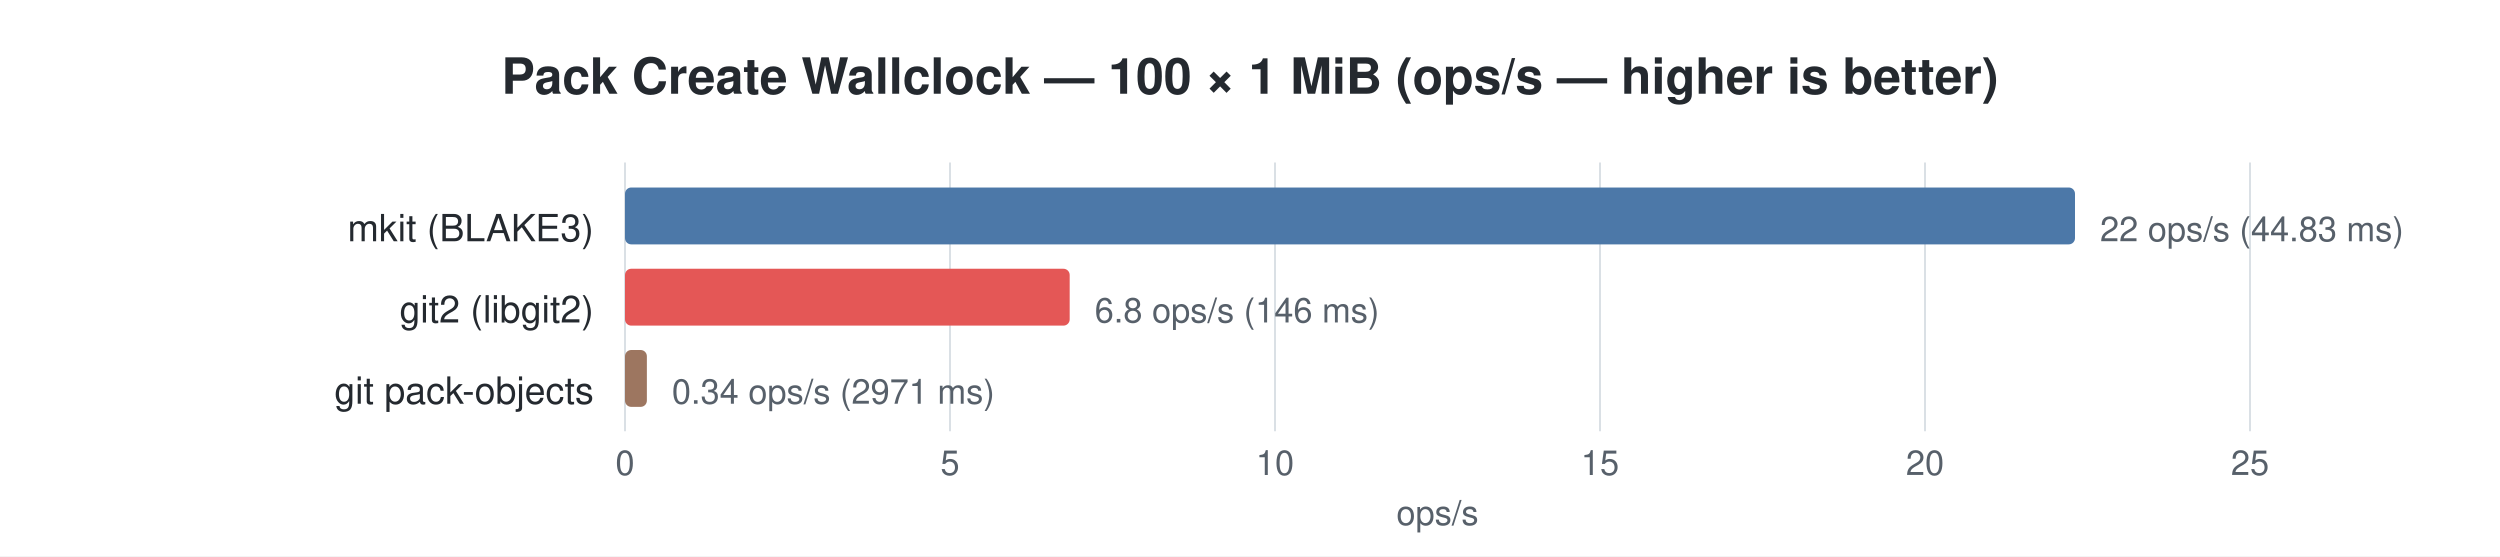
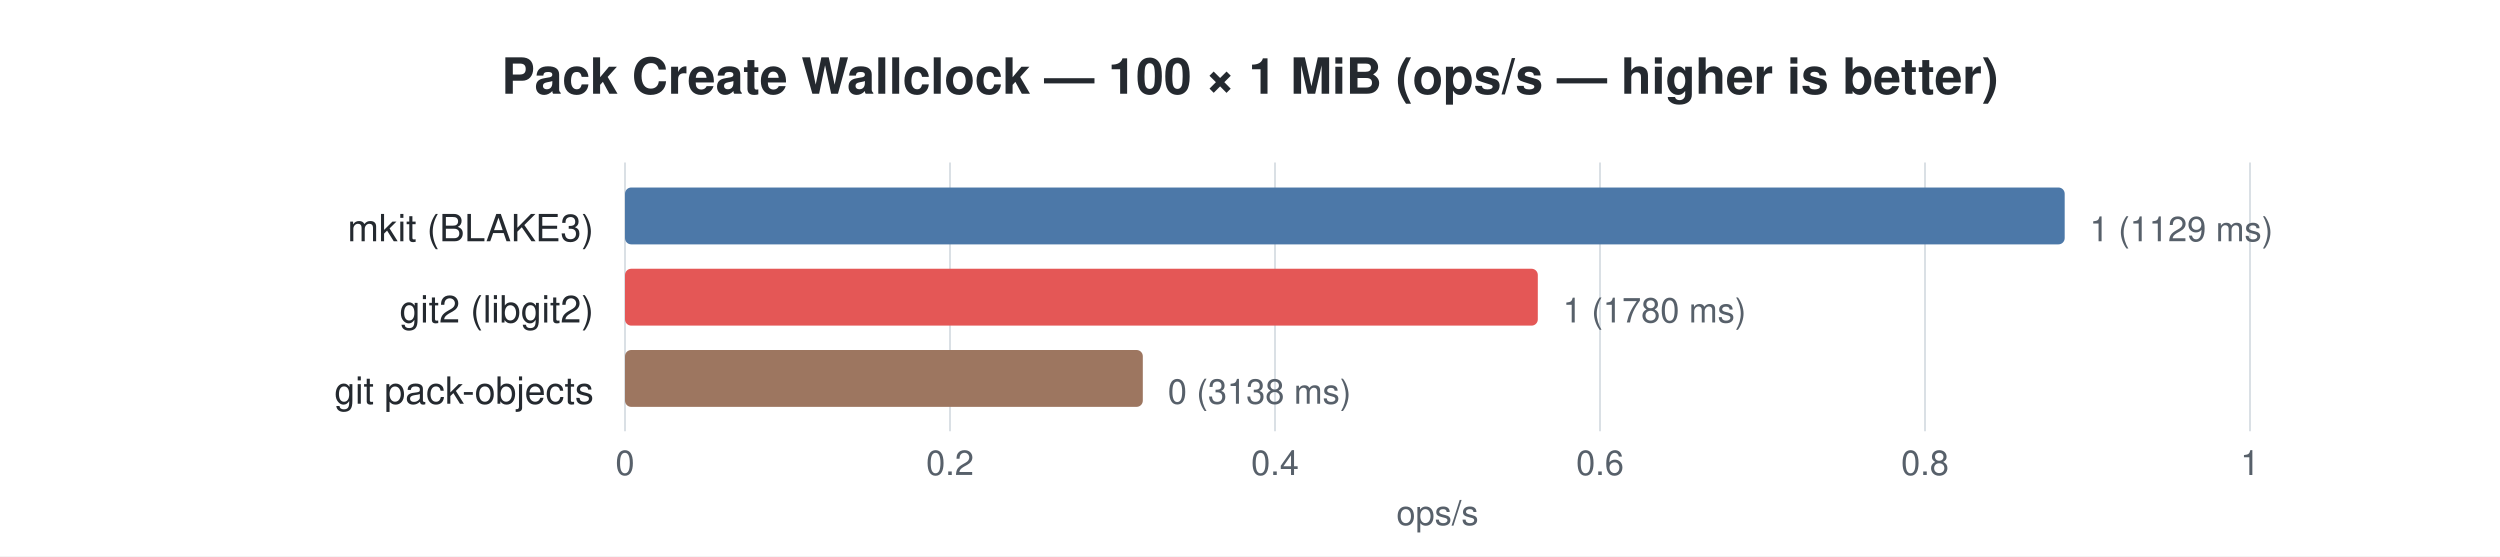
<svg xmlns="http://www.w3.org/2000/svg" width="800" height="178" viewBox="0 0 800 178">
  <style>
text { font-family: -apple-system, BlinkMacSystemFont, "Segoe UI", Helvetica, Arial, sans-serif; }
.title { font-size: 16px; font-weight: 600; fill: #24292f; }
.label { font-size: 12px; fill: #24292f; }
.value { font-size: 11px; fill: #57606a; }
.axis-label { font-size: 11px; fill: #57606a; }
.grid { stroke: #d0d7de; stroke-width: 0.5; }
</style>
  <rect width="100%" height="100%" fill="white" />
  <text x="400.0" y="30" text-anchor="middle" class="title">Pack Create Wallclock — 100 × 1 MiB (ops/s — higher is better)</text>
  <line x1="200.0" y1="52.0" x2="200.0" y2="138.0" class="grid" />
  <text x="200.0" y="152.0" text-anchor="middle" class="axis-label">0</text>
  <line x1="304.0" y1="52.0" x2="304.0" y2="138.0" class="grid" />
-   <text x="304.0" y="152.0" text-anchor="middle" class="axis-label">5</text>
+   <text x="304.0" y="152.0" text-anchor="middle" class="axis-label">0.2</text>
  <line x1="408.0" y1="52.0" x2="408.0" y2="138.0" class="grid" />
-   <text x="408.0" y="152.0" text-anchor="middle" class="axis-label">10</text>
+   <text x="408.0" y="152.0" text-anchor="middle" class="axis-label">0.4</text>
  <line x1="512.0" y1="52.0" x2="512.0" y2="138.0" class="grid" />
-   <text x="512.0" y="152.0" text-anchor="middle" class="axis-label">15</text>
+   <text x="512.0" y="152.0" text-anchor="middle" class="axis-label">0.6</text>
  <line x1="616.0" y1="52.0" x2="616.0" y2="138.0" class="grid" />
-   <text x="616.0" y="152.0" text-anchor="middle" class="axis-label">20</text>
+   <text x="616.0" y="152.0" text-anchor="middle" class="axis-label">0.8</text>
  <line x1="720.0" y1="52.0" x2="720.0" y2="138.0" class="grid" />
-   <text x="720.0" y="152.0" text-anchor="middle" class="axis-label">25</text>
+   <text x="720.0" y="152.0" text-anchor="middle" class="axis-label">1</text>
  <text x="460.0" y="168.0" text-anchor="middle" class="axis-label">ops/s</text>
  <text x="190.0" y="77.2" text-anchor="end" class="label">mkit (BLAKE3)</text>
-   <rect x="200.0" y="60.0" width="464.0" height="18.2" rx="2" fill="#4C78A8" />
-   <text x="672.0" y="77.2" class="value">22 ops/s (44.83 ms)</text>
+   <rect x="200.0" y="60.0" width="460.7" height="18.2" rx="2" fill="#4C78A8" />
+   <text x="668.7" y="77.2" class="value">1 (1129 ms)</text>
  <text x="190.0" y="103.2" text-anchor="end" class="label">git2 (libgit2)</text>
-   <rect x="200.0" y="86.0" width="142.3" height="18.2" rx="2" fill="#E45756" />
-   <text x="350.3" y="103.2" class="value">6.8 ops/s (146 ms)</text>
+   <rect x="200.0" y="86.0" width="292.1" height="18.2" rx="2" fill="#E45756" />
+   <text x="500.1" y="103.2" class="value">1 (1780 ms)</text>
  <text x="190.0" y="129.2" text-anchor="end" class="label">git pack-objects</text>
-   <rect x="200.0" y="112.0" width="7.0" height="18.2" rx="2" fill="#9D7660" />
-   <text x="215.0" y="129.2" class="value">0.34 ops/s (2971 ms)</text>
+   <rect x="200.0" y="112.0" width="165.7" height="18.2" rx="2" fill="#9D7660" />
+   <text x="373.7" y="129.2" class="value">0 (3138 ms)</text>
</svg>
